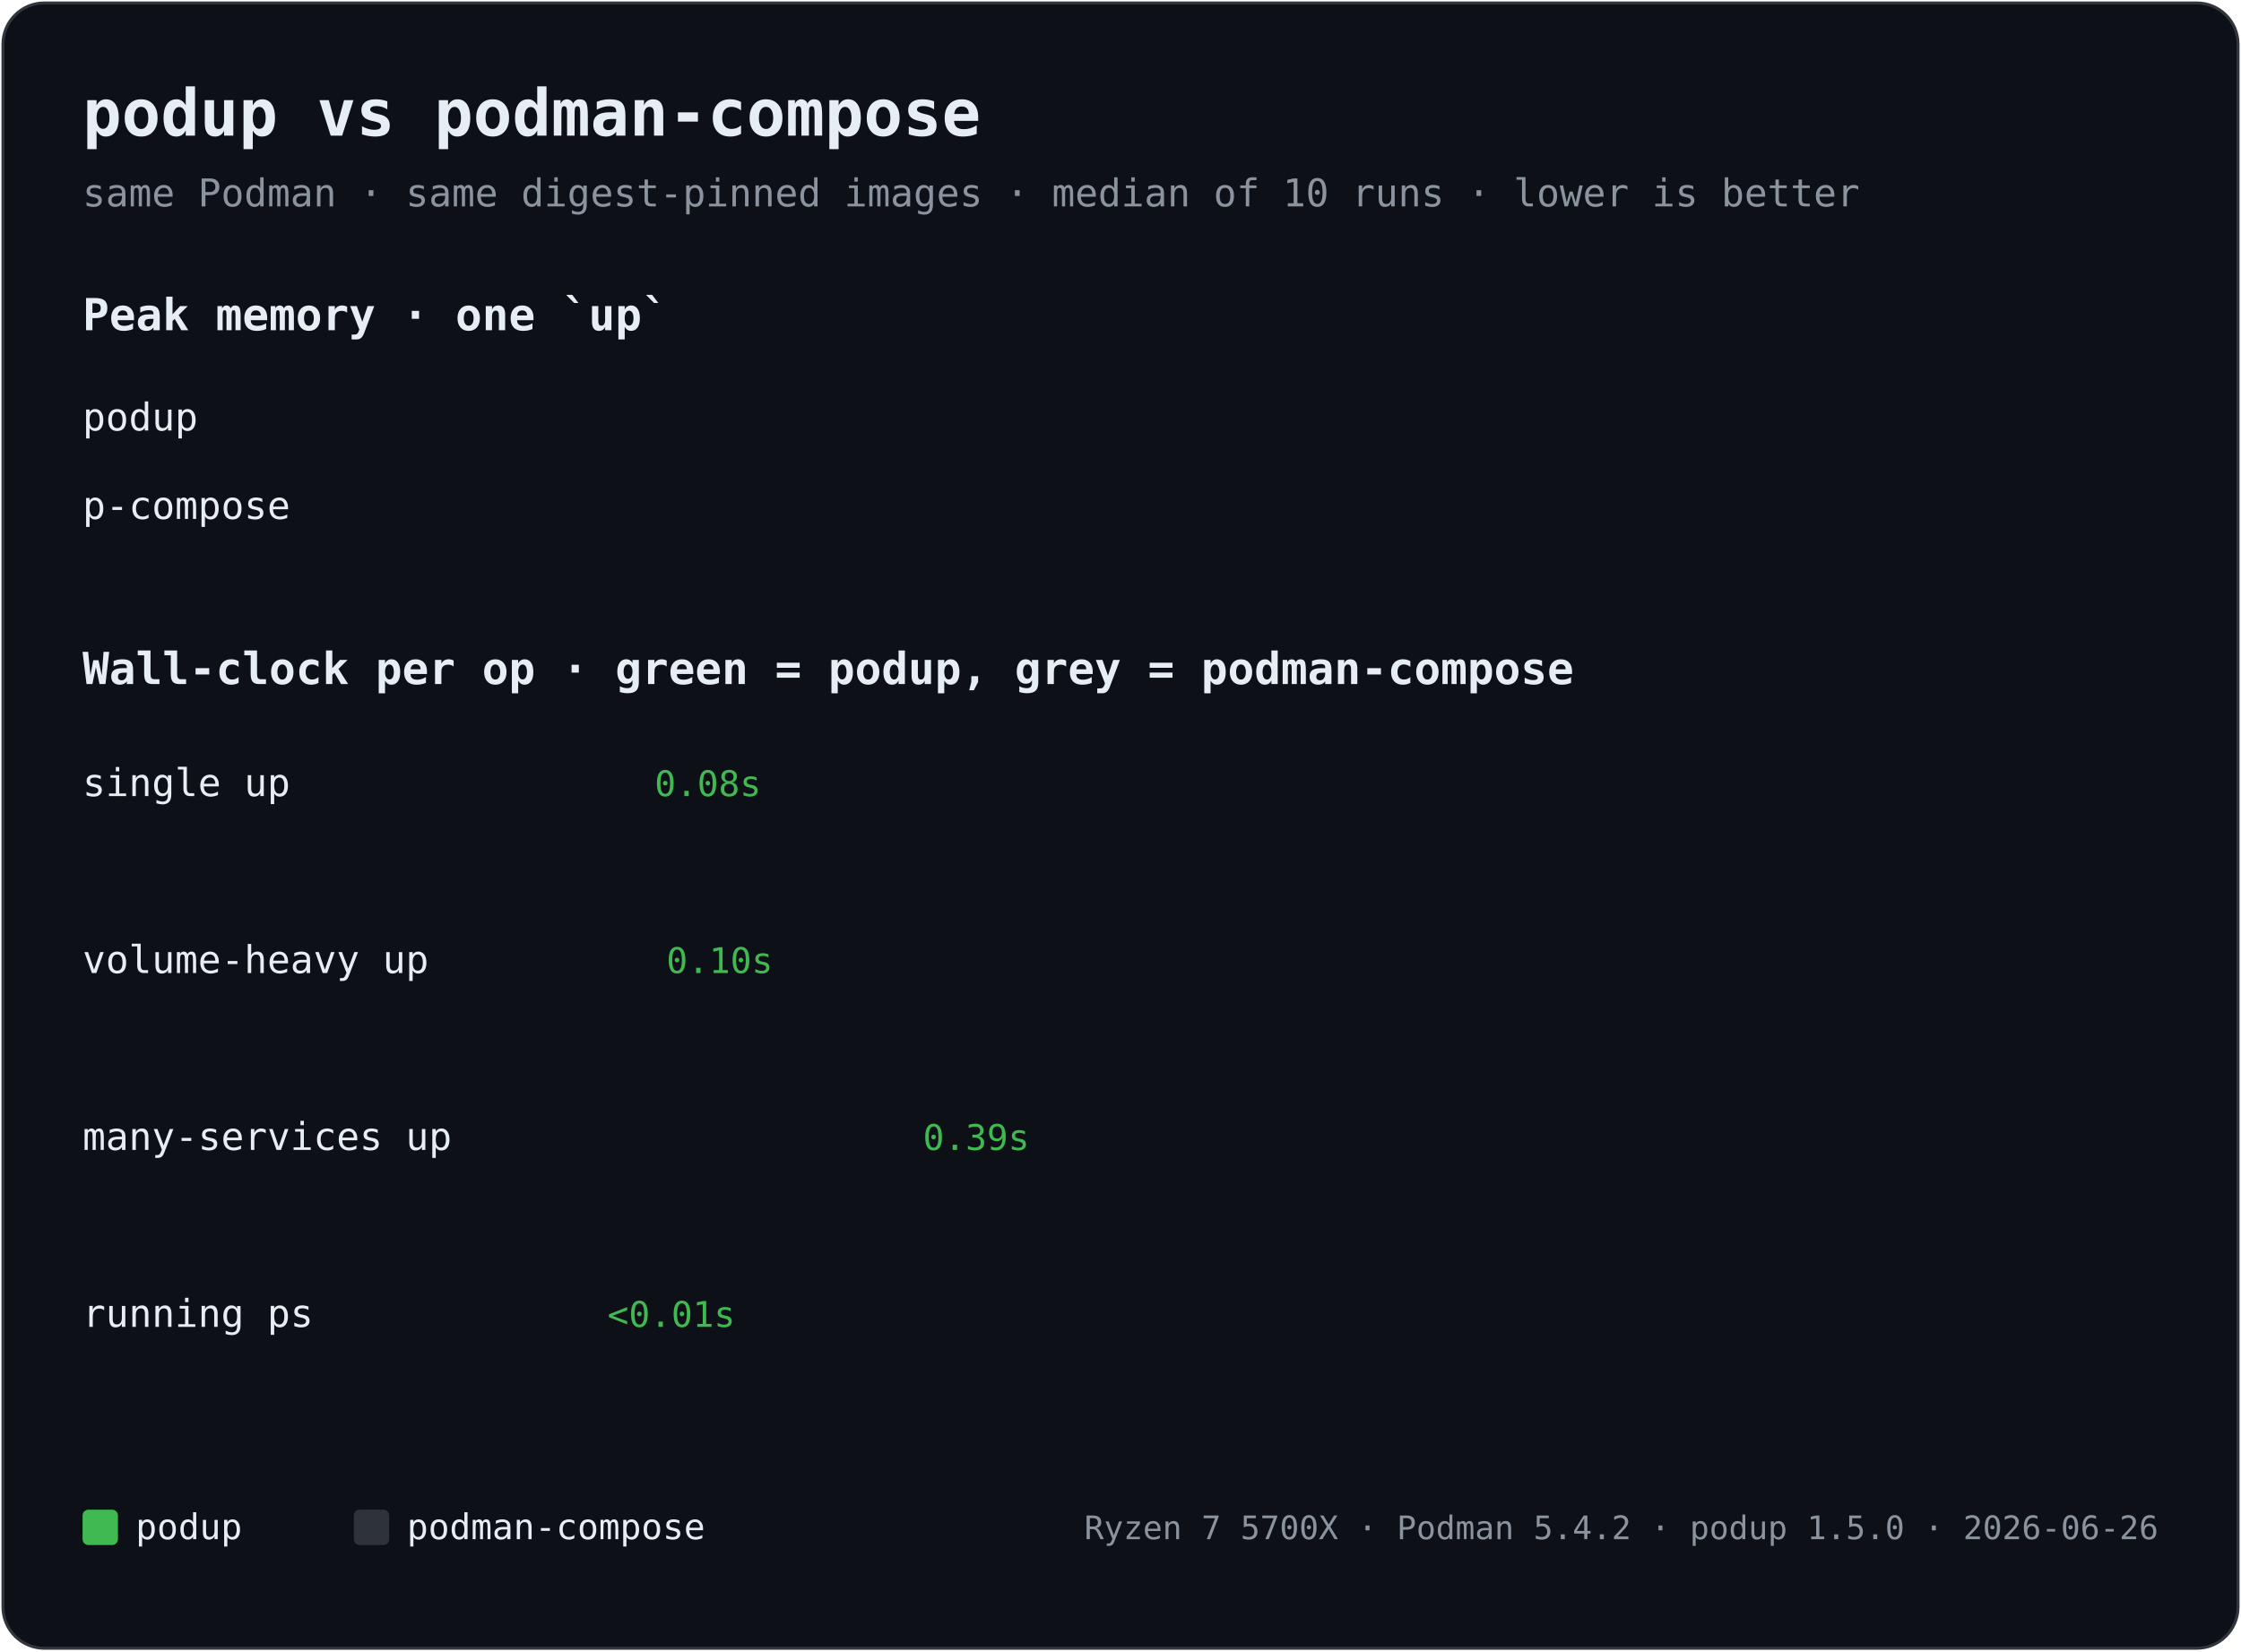
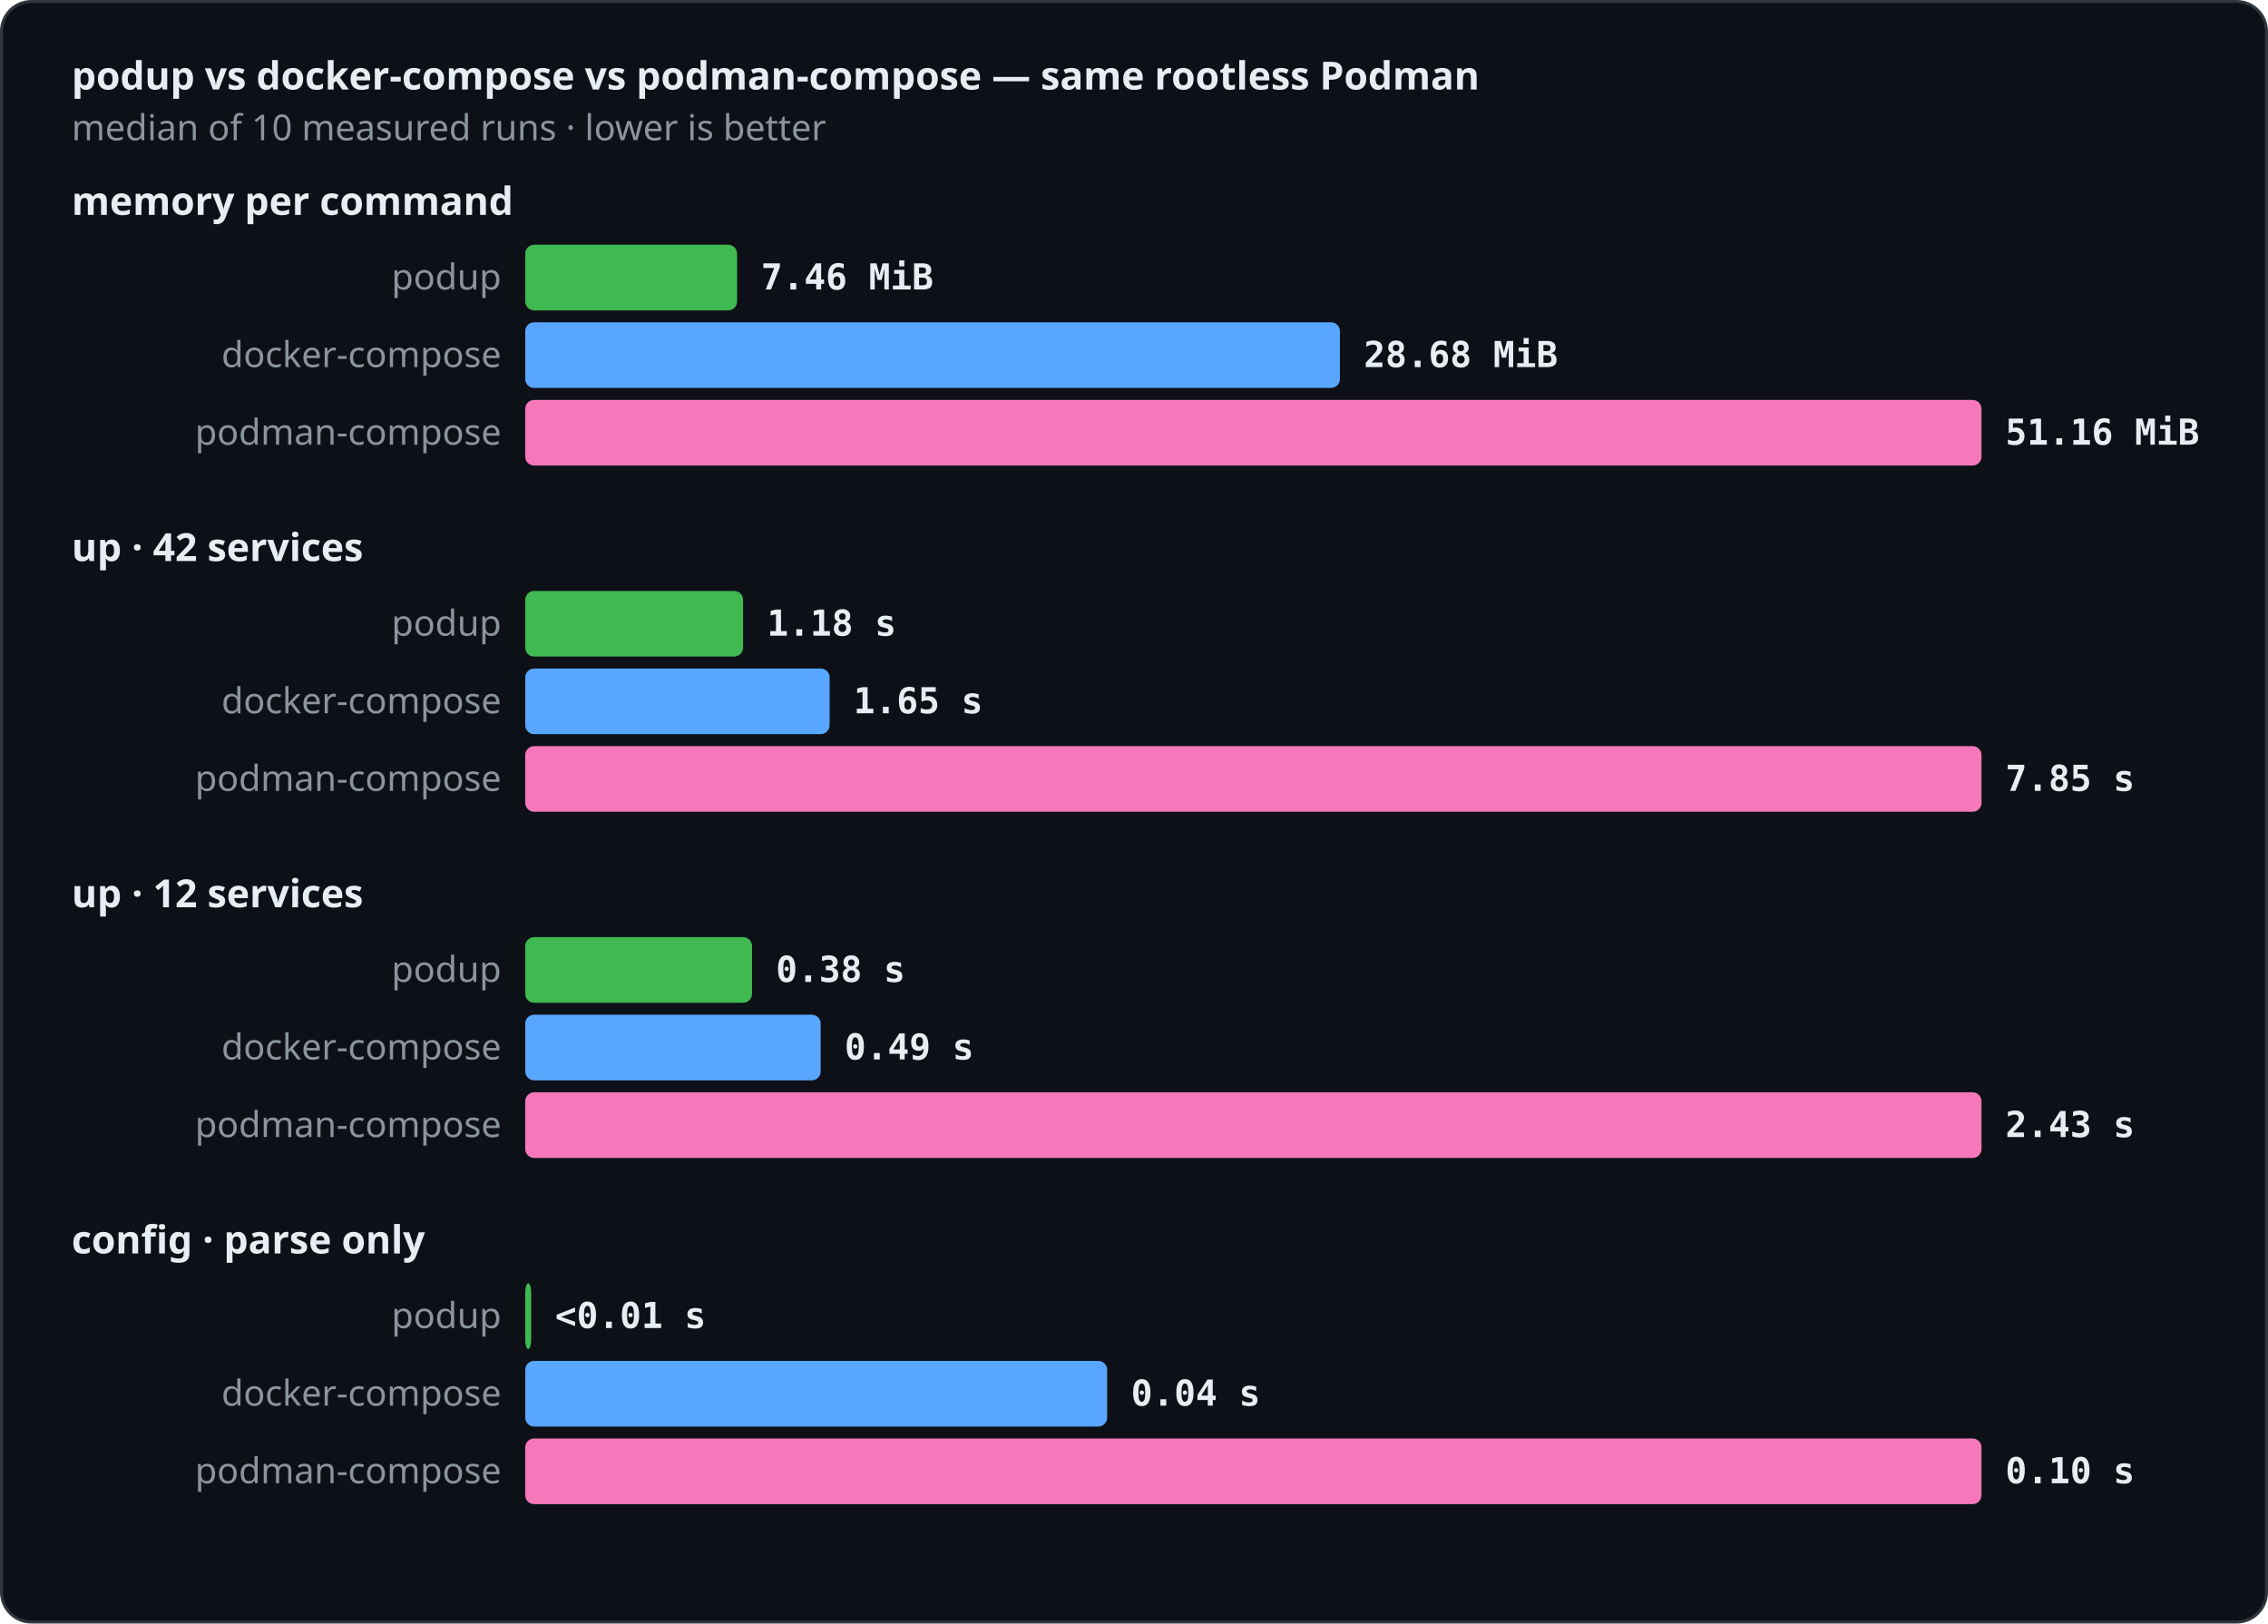
- <svg xmlns="http://www.w3.org/2000/svg" viewBox="0 0 760 560" width="760" role="img" aria-label="podup benchmarks: ~7 MiB peak memory vs 69 MiB for podman-compose, and 7x to 15x faster wall-clock per op, with both absolute times shown">
+ <svg xmlns="http://www.w3.org/2000/svg" viewBox="0 0 760 544" width="760" role="img" aria-label="podup benchmark chart: podup leads every measured scenario in both memory and latency">
  <style>
    .card { fill:#0d1117; stroke:#30363d; }
-     .t    { font-family:ui-monospace,SFMono-Regular,Menlo,Consolas,monospace; fill:#e6edf3; }
-     .dim  { fill:#8b949e; }
-     .pod  { fill:#3fb950; }
-     .pc   { fill:#484f58; }
-     .mul  { fill:#f0883e; font-weight:700; }
-     .h    { fill:#e6edf3; font-weight:700; }
+     .t { fill:#e6edf3; font:600 13px ui-sans-serif,system-ui,sans-serif; }
+     .l { fill:#8b949e; font:12px ui-sans-serif,system-ui,sans-serif; }
+     .v { fill:#e6edf3; font:600 12px ui-monospace,monospace; }
  </style>
-   <rect class="card" x="1" y="1" width="758" height="558" rx="14" />
-   <text class="h t" x="28" y="46" font-size="22">podup vs podman-compose</text>
-   <text class="dim t" x="28" y="70" font-size="13">same Podman · same digest-pinned images · median of 10 runs · lower is better</text>
-   <text class="t h" x="28" y="112" font-size="15">Peak memory · one `up`</text>
-   <text class="t" x="28" y="146" font-size="13">podup</text>
-   <rect class="pod" x="150" y="134" height="16" rx="3" width="0">
-     <animate attributeName="width" to="55" dur="0.9s" begin="0.2s" fill="freeze" calcMode="spline" keyTimes="0;1" keySplines="0.2 0.8 0.2 1" values="0;55" />
-   </rect>
-   <text class="t pod" x="214" y="146" font-size="13" opacity="0">7 MiB
-     <animate attributeName="opacity" to="1" dur="0.3s" begin="1.0s" fill="freeze" />
-   </text>
-   <text class="t" x="28" y="176" font-size="13">p-compose</text>
-   <rect class="pc" x="150" y="164" height="16" rx="3" width="0">
-     <animate attributeName="width" to="540" dur="0.9s" begin="0.35s" fill="freeze" calcMode="spline" keyTimes="0;1" keySplines="0.2 0.8 0.2 1" values="0;540" />
-   </rect>
-   <text class="t dim" x="698" y="176" font-size="13" opacity="0">69 MiB
-     <animate attributeName="opacity" to="1" dur="0.3s" begin="1.15s" fill="freeze" />
-   </text>
-   <text class="t h" x="28" y="232" font-size="15">Wall-clock per op · green = podup, grey = podman-compose</text>
-   <text class="t" x="28" y="270" font-size="13">single up</text>
-   <rect class="pod" x="190" y="258" height="16" rx="3" width="0">
-     <animate attributeName="width" to="24" dur="0.8s" begin="0.5s" fill="freeze" calcMode="spline" keyTimes="0;1" keySplines="0.2 0.8 0.2 1" values="0;24" />
-   </rect>
-   <rect class="pc" x="190" y="280" height="10" rx="3" width="0" opacity="0.55">
-     <animate attributeName="width" to="520" dur="0.8s" begin="0.6s" fill="freeze" calcMode="spline" keyTimes="0;1" keySplines="0.2 0.8 0.2 1" values="0;520" />
-   </rect>
-   <text class="t pod" x="222" y="270" font-size="12">0.08s</text>
-   <text class="t mul" x="708" y="293" font-size="12" text-anchor="end" opacity="0">0.57s · 7.1× slower<animate attributeName="opacity" to="1" dur="0.3s" begin="1.4s" fill="freeze" />
-   </text>
-   <text class="t" x="28" y="330" font-size="13">volume-heavy up</text>
-   <rect class="pod" x="190" y="318" height="16" rx="3" width="0">
-     <animate attributeName="width" to="28" dur="0.8s" begin="0.7s" fill="freeze" calcMode="spline" keyTimes="0;1" keySplines="0.2 0.8 0.2 1" values="0;28" />
-   </rect>
-   <rect class="pc" x="190" y="340" height="10" rx="3" width="0" opacity="0.55">
-     <animate attributeName="width" to="520" dur="0.8s" begin="0.8s" fill="freeze" calcMode="spline" keyTimes="0;1" keySplines="0.2 0.8 0.2 1" values="0;520" />
-   </rect>
-   <text class="t pod" x="226" y="330" font-size="12">0.10s</text>
-   <text class="t mul" x="708" y="353" font-size="12" text-anchor="end" opacity="0">1.46s · 15× slower<animate attributeName="opacity" to="1" dur="0.3s" begin="1.6s" fill="freeze" />
-   </text>
-   <text class="t" x="28" y="390" font-size="13">many-services up</text>
-   <rect class="pod" x="190" y="378" height="16" rx="3" width="0">
-     <animate attributeName="width" to="115" dur="0.8s" begin="0.9s" fill="freeze" calcMode="spline" keyTimes="0;1" keySplines="0.2 0.8 0.2 1" values="0;115" />
-   </rect>
-   <rect class="pc" x="190" y="400" height="10" rx="3" width="0" opacity="0.55">
-     <animate attributeName="width" to="520" dur="0.8s" begin="1.0s" fill="freeze" calcMode="spline" keyTimes="0;1" keySplines="0.2 0.8 0.2 1" values="0;520" />
-   </rect>
-   <text class="t pod" x="313" y="390" font-size="12">0.39s</text>
-   <text class="t mul" x="708" y="413" font-size="12" text-anchor="end" opacity="0">3.22s · 8.3× slower<animate attributeName="opacity" to="1" dur="0.3s" begin="1.8s" fill="freeze" />
-   </text>
-   <text class="t" x="28" y="450" font-size="13">running ps</text>
-   <rect class="pod" x="190" y="438" height="16" rx="3" width="0">
-     <animate attributeName="width" to="8" dur="0.8s" begin="1.1s" fill="freeze" calcMode="spline" keyTimes="0;1" keySplines="0.2 0.8 0.2 1" values="0;8" />
-   </rect>
-   <rect class="pc" x="190" y="460" height="10" rx="3" width="0" opacity="0.55">
-     <animate attributeName="width" to="520" dur="0.8s" begin="1.2s" fill="freeze" calcMode="spline" keyTimes="0;1" keySplines="0.2 0.8 0.2 1" values="0;520" />
-   </rect>
-   <text class="t pod" x="206" y="450" font-size="12">&lt;0.01s</text>
-   <text class="t mul" x="708" y="473" font-size="12" text-anchor="end" opacity="0">0.14s · near-instant<animate attributeName="opacity" to="1" dur="0.3s" begin="2.0s" fill="freeze" />
-   </text>
-   <rect class="pod" x="28" y="512" width="12" height="12" rx="2" />
-   <text class="t" x="46" y="522" font-size="12">podup</text>
-   <rect class="pc" x="120" y="512" width="12" height="12" rx="2" opacity="0.55" />
-   <text class="t" x="138" y="522" font-size="12">podman-compose</text>
-   <text class="t dim" x="732" y="522" font-size="11" text-anchor="end">Ryzen 7 5700X · Podman 5.4.2 · podup 1.5.0 · 2026-06-26</text>
+   <rect class="card" x="0.5" y="0.5" width="759" height="543" rx="10" />
+   <text class="t" x="24" y="30">podup vs docker-compose vs podman-compose — same rootless Podman</text>
+   <text class="l" x="24" y="47">median of 10 measured runs · lower is better</text>
+   <text class="t" x="24" y="72">memory per command</text>
+   <text class="l" x="168" y="97" text-anchor="end">podup</text>
+   <rect x="176" y="82" width="71" height="22" rx="3" fill="#3fb950" />
+   <text class="v" x="255" y="97">7.46 MiB</text>
+   <text class="l" x="168" y="123" text-anchor="end">docker-compose</text>
+   <rect x="176" y="108" width="273" height="22" rx="3" fill="#58a6ff" />
+   <text class="v" x="457" y="123">28.68 MiB</text>
+   <text class="l" x="168" y="149" text-anchor="end">podman-compose</text>
+   <rect x="176" y="134" width="488" height="22" rx="3" fill="#f778ba" />
+   <text class="v" x="672" y="149">51.16 MiB</text>
+   <text class="t" x="24" y="188">up · 42 services</text>
+   <text class="l" x="168" y="213" text-anchor="end">podup</text>
+   <rect x="176" y="198" width="73" height="22" rx="3" fill="#3fb950" />
+   <text class="v" x="257" y="213">1.18 s</text>
+   <text class="l" x="168" y="239" text-anchor="end">docker-compose</text>
+   <rect x="176" y="224" width="102" height="22" rx="3" fill="#58a6ff" />
+   <text class="v" x="286" y="239">1.65 s</text>
+   <text class="l" x="168" y="265" text-anchor="end">podman-compose</text>
+   <rect x="176" y="250" width="488" height="22" rx="3" fill="#f778ba" />
+   <text class="v" x="672" y="265">7.85 s</text>
+   <text class="t" x="24" y="304">up · 12 services</text>
+   <text class="l" x="168" y="329" text-anchor="end">podup</text>
+   <rect x="176" y="314" width="76" height="22" rx="3" fill="#3fb950" />
+   <text class="v" x="260" y="329">0.38 s</text>
+   <text class="l" x="168" y="355" text-anchor="end">docker-compose</text>
+   <rect x="176" y="340" width="99" height="22" rx="3" fill="#58a6ff" />
+   <text class="v" x="283" y="355">0.49 s</text>
+   <text class="l" x="168" y="381" text-anchor="end">podman-compose</text>
+   <rect x="176" y="366" width="488" height="22" rx="3" fill="#f778ba" />
+   <text class="v" x="672" y="381">2.43 s</text>
+   <text class="t" x="24" y="420">config · parse only</text>
+   <text class="l" x="168" y="445" text-anchor="end">podup</text>
+   <rect x="176" y="430" width="2" height="22" rx="3" fill="#3fb950" />
+   <text class="v" x="186" y="445">&lt;0.01 s</text>
+   <text class="l" x="168" y="471" text-anchor="end">docker-compose</text>
+   <rect x="176" y="456" width="195" height="22" rx="3" fill="#58a6ff" />
+   <text class="v" x="379" y="471">0.04 s</text>
+   <text class="l" x="168" y="497" text-anchor="end">podman-compose</text>
+   <rect x="176" y="482" width="488" height="22" rx="3" fill="#f778ba" />
+   <text class="v" x="672" y="497">0.10 s</text>
</svg>
